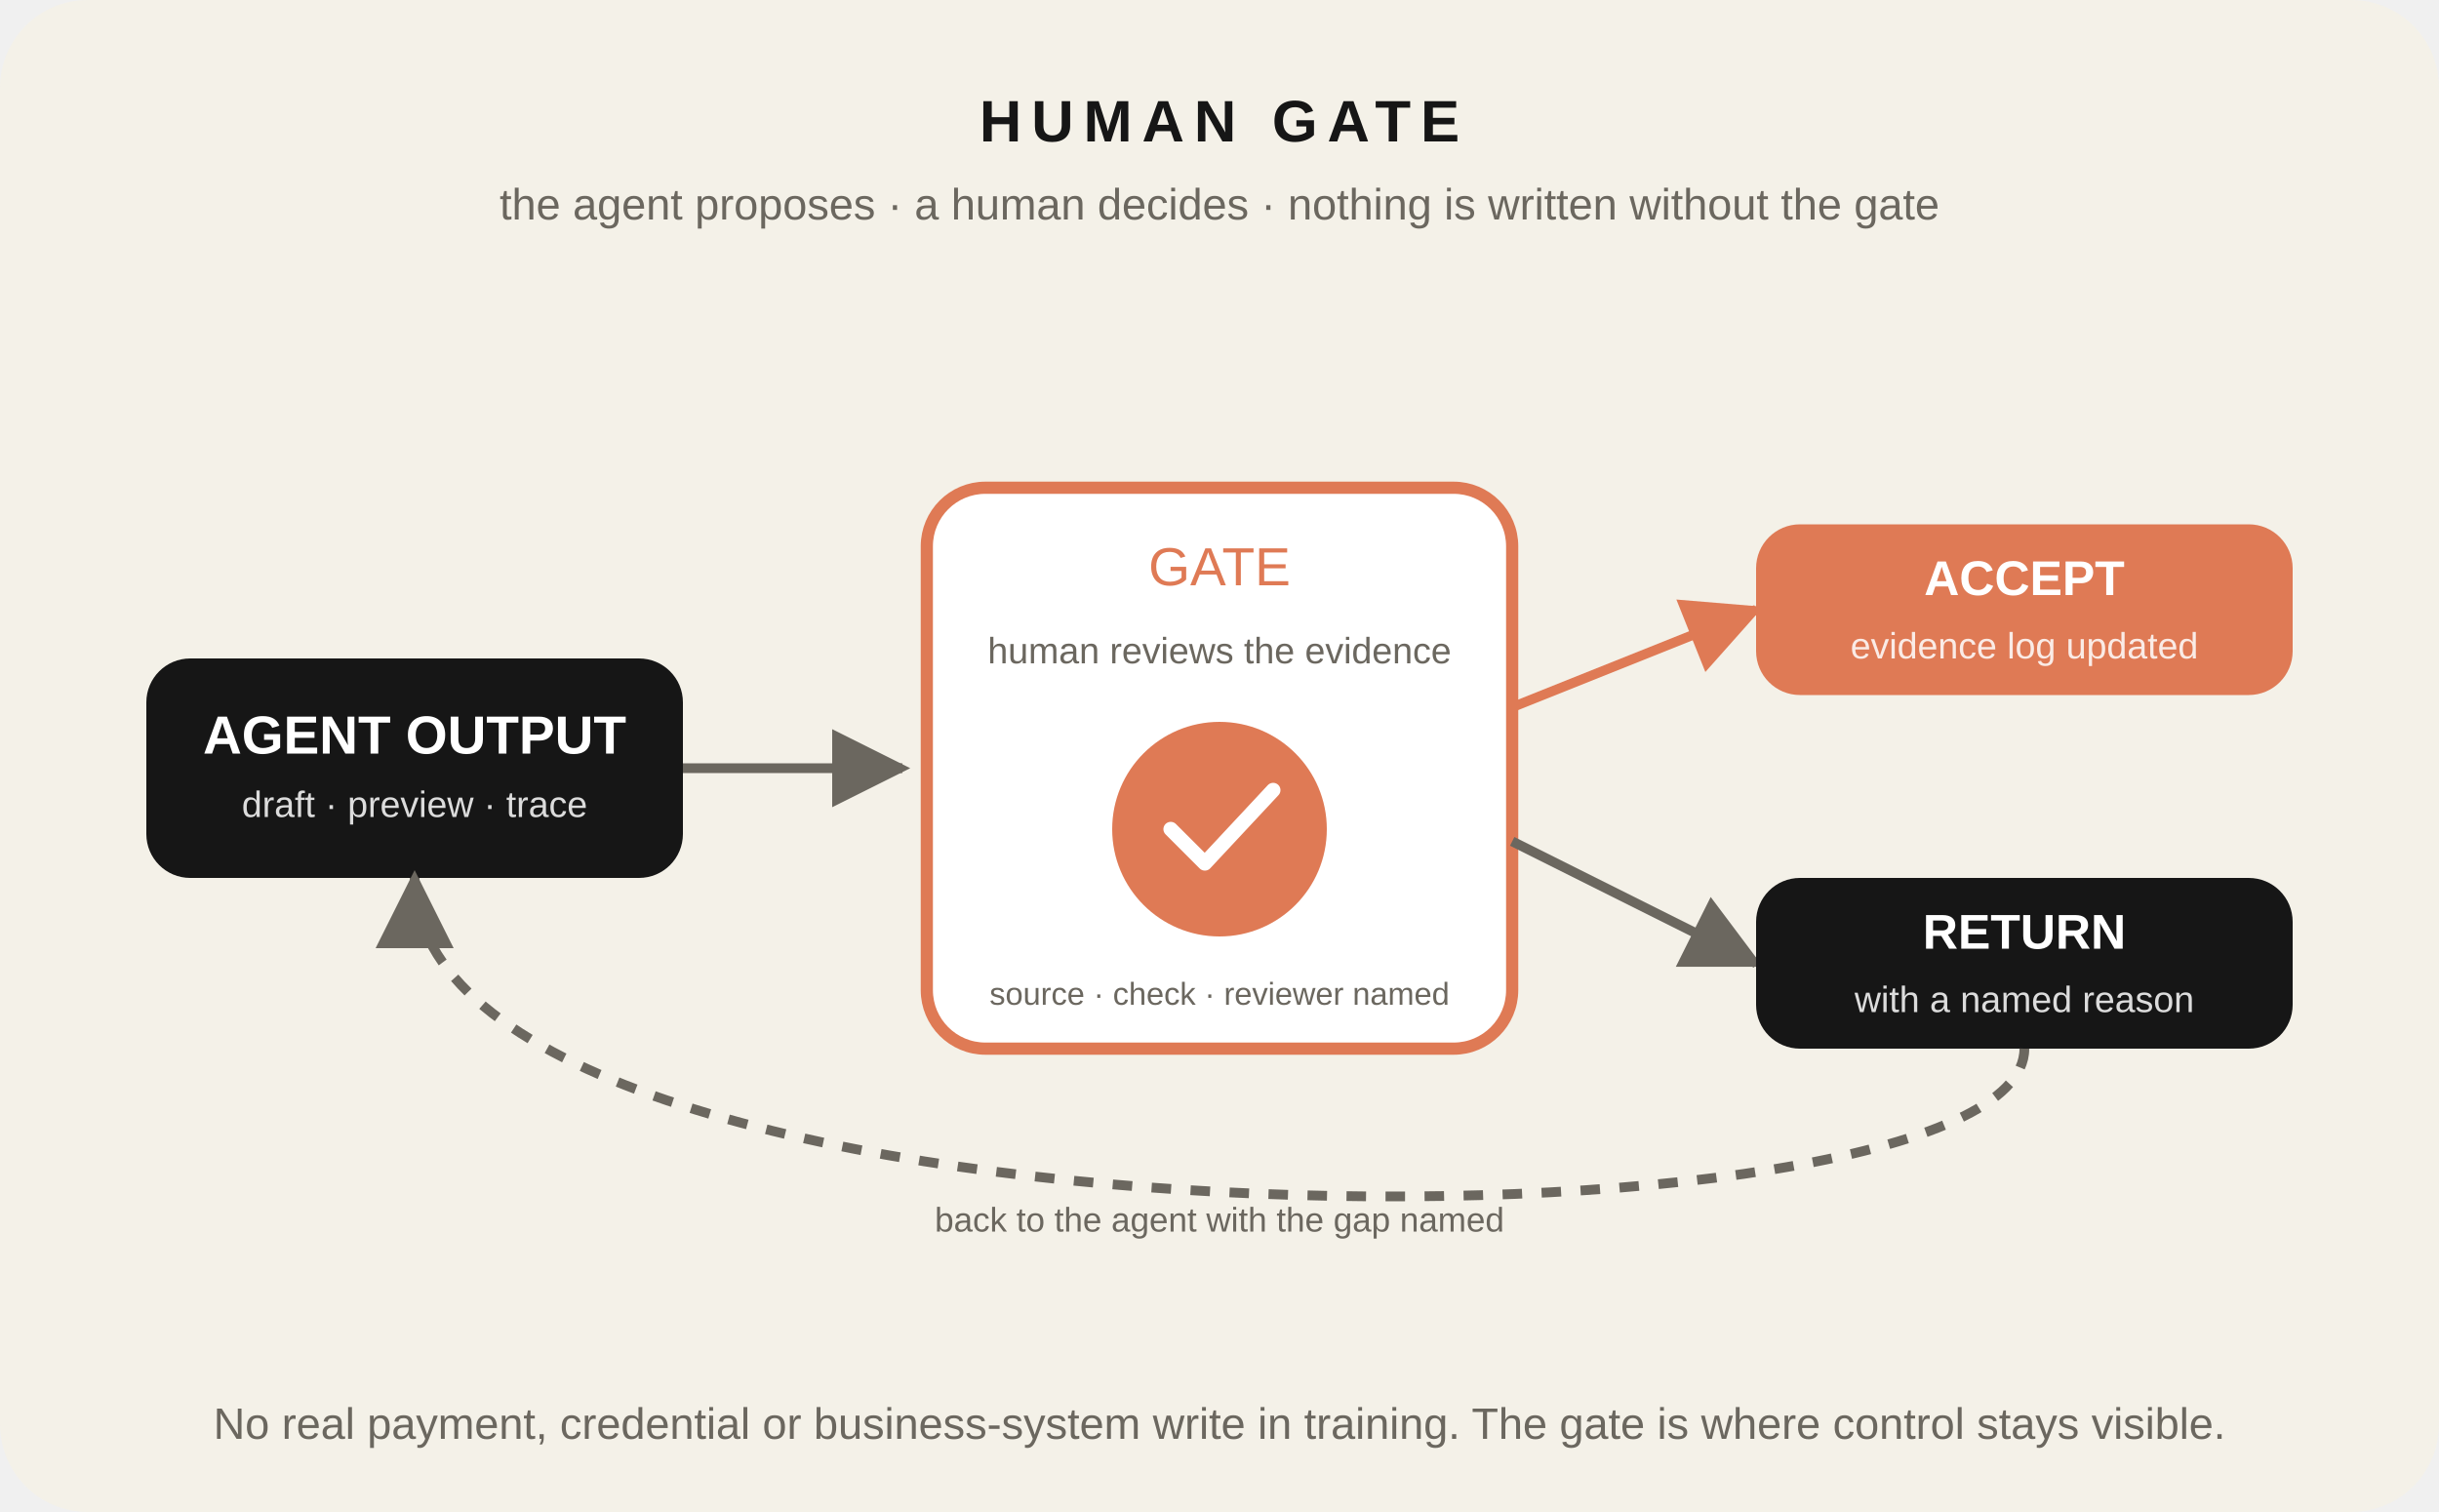
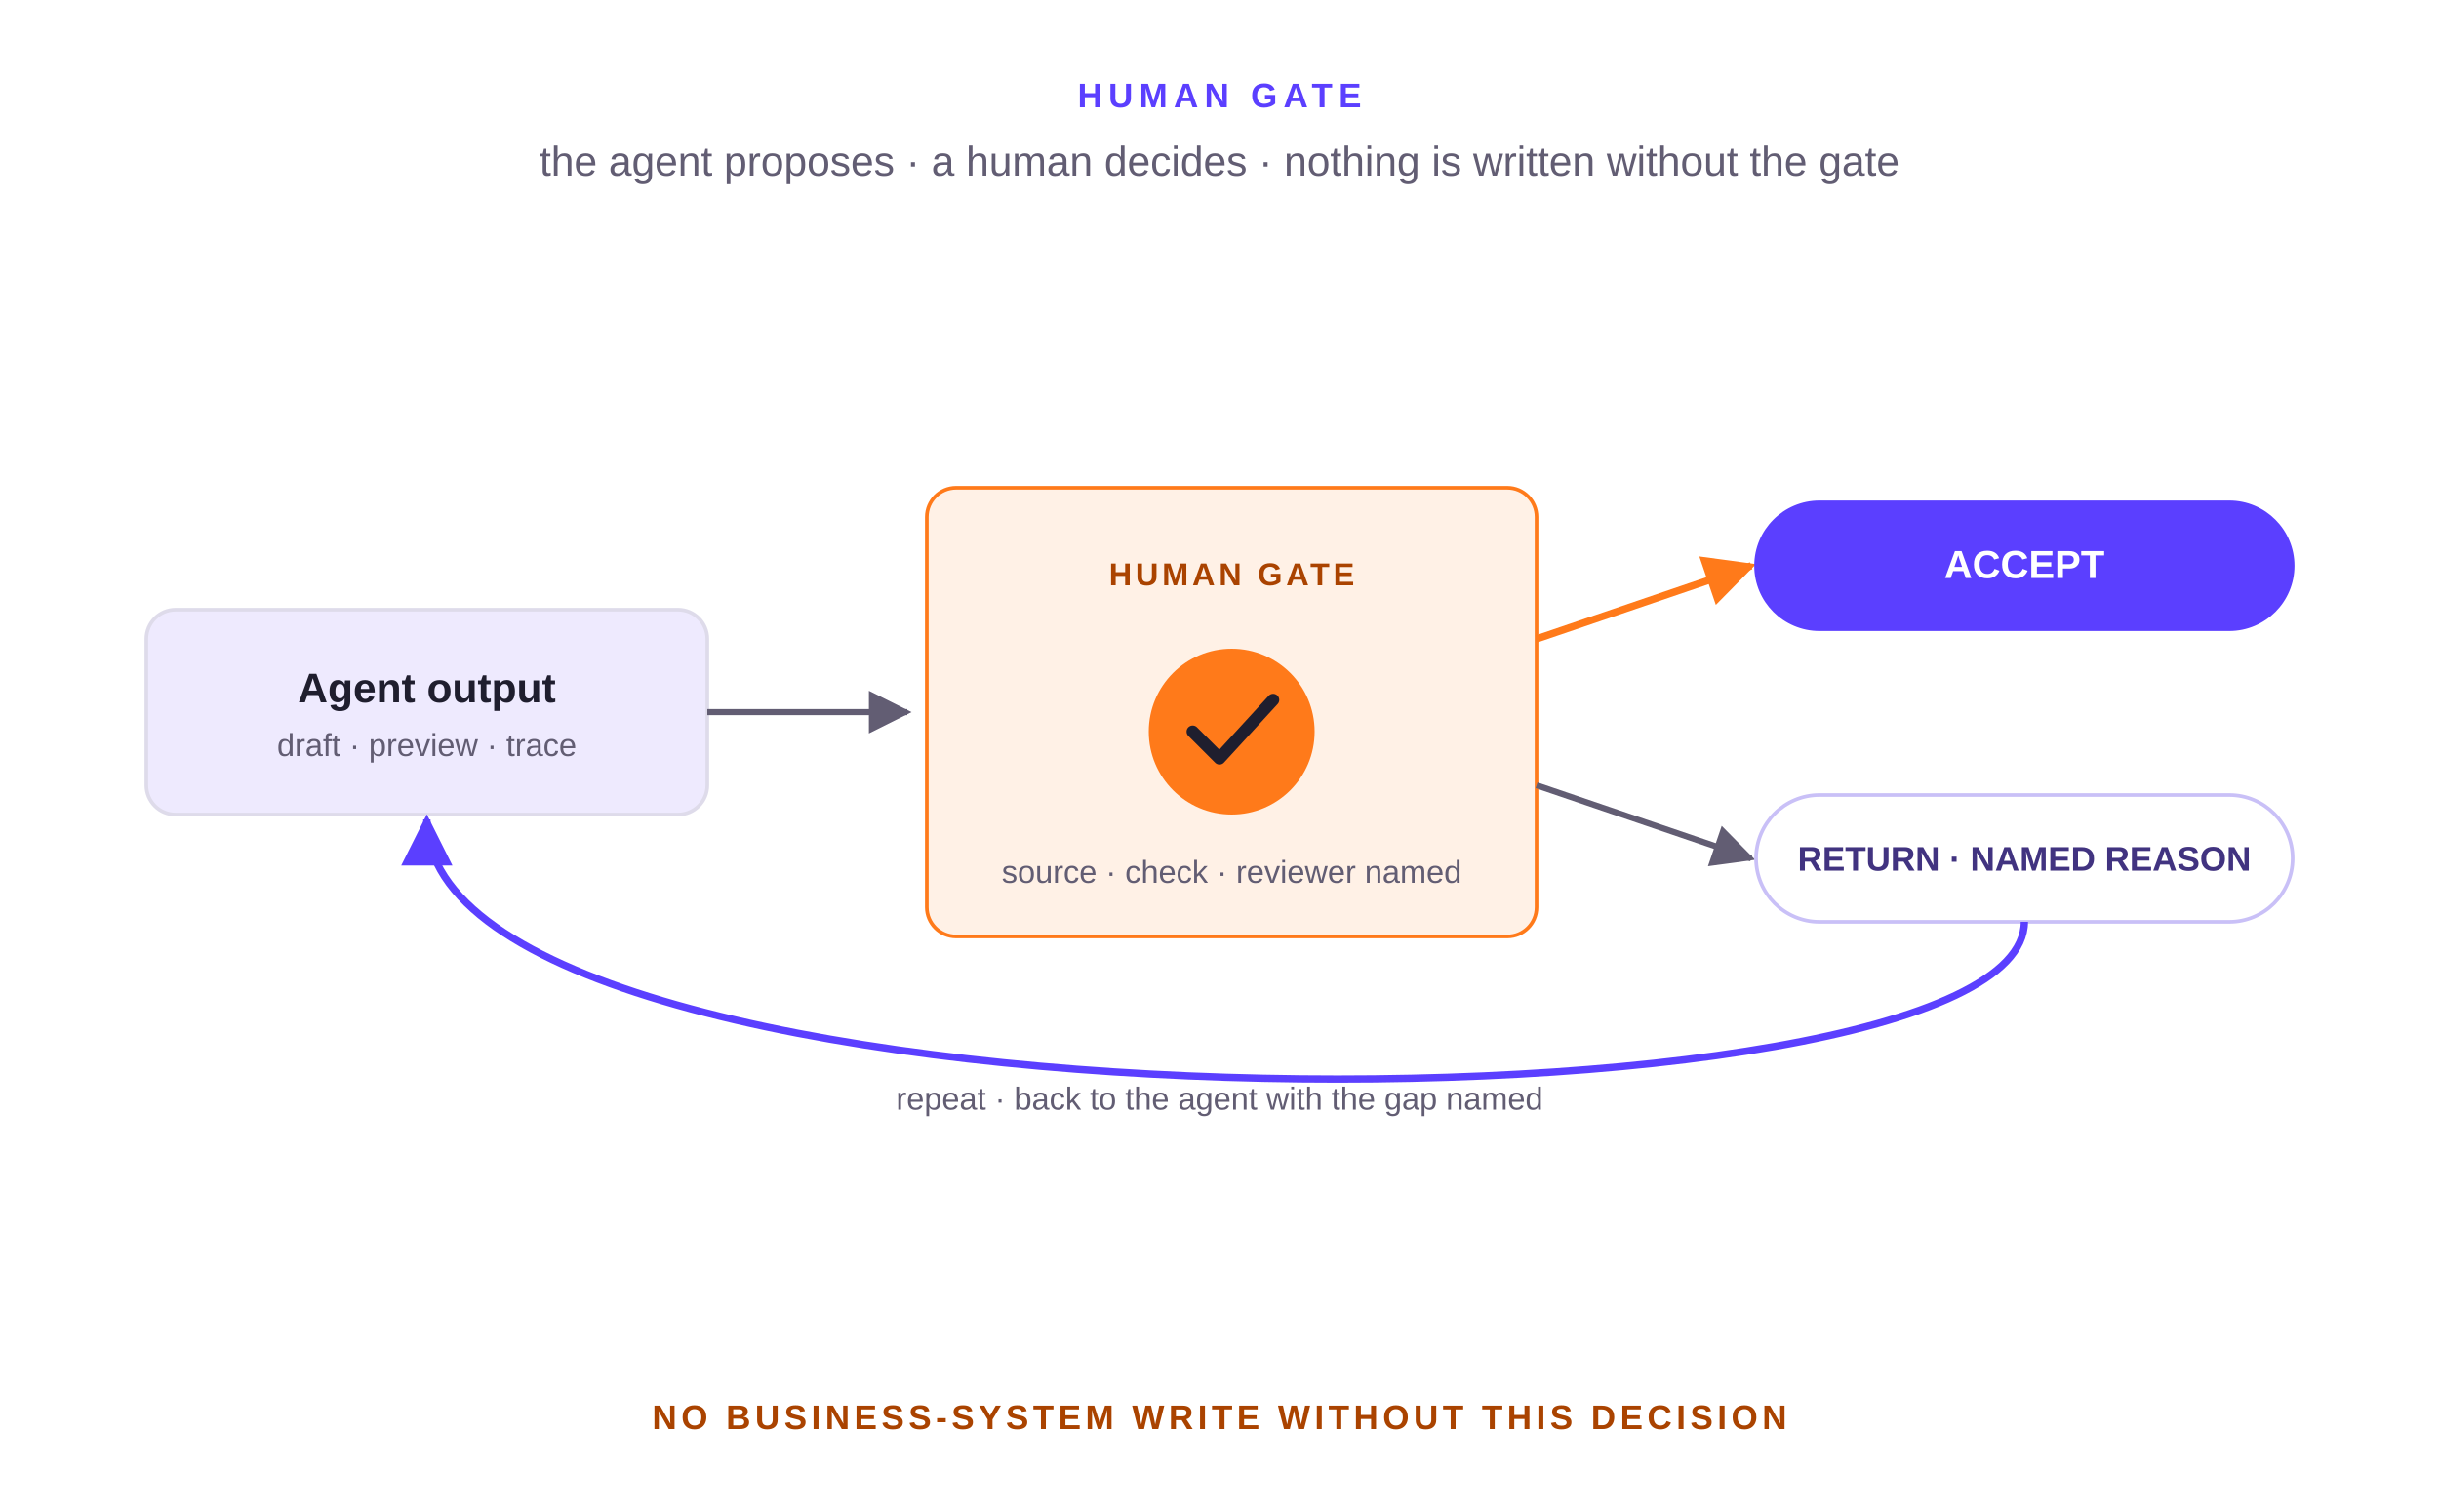
<svg xmlns="http://www.w3.org/2000/svg" viewBox="0 0 1000 620" role="img" aria-labelledby="title desc">
-   <rect width="1000" height="620" rx="36" fill="#f4f1e8" />
-   <text x="500" y="58" text-anchor="middle" font-family="Arial,sans-serif" font-size="24" font-weight="700" letter-spacing="4" fill="#161616">HUMAN GATE</text>
-   <text x="500" y="90" text-anchor="middle" font-family="Arial,sans-serif" font-size="18" fill="#6b675f">the agent proposes · a human decides · nothing is written without the gate</text>
  <defs>
-     <marker id="a" viewBox="0 0 10 10" refX="9" refY="5" markerWidth="8" markerHeight="8" orient="auto-start-reverse">
-       <path d="M0 0L10 5 0 10z" fill="#6b675f" />
+     <marker id="a" viewBox="0 0 10 10" refX="9" refY="5" markerWidth="7" markerHeight="7" orient="auto-start-reverse">
+       <path d="M0 0L10 5 0 10z" fill="#625d73" />
    </marker>
-     <marker id="ao" viewBox="0 0 10 10" refX="9" refY="5" markerWidth="8" markerHeight="8" orient="auto-start-reverse">
-       <path d="M0 0L10 5 0 10z" fill="#df7a55" />
+     <marker id="ao" viewBox="0 0 10 10" refX="9" refY="5" markerWidth="7" markerHeight="7" orient="auto-start-reverse">
+       <path d="M0 0L10 5 0 10z" fill="#ff7a1a" />
    </marker>
+     <marker id="ap" viewBox="0 0 10 10" refX="9" refY="5" markerWidth="7" markerHeight="7" orient="auto-start-reverse">
+       <path d="M0 0L10 5 0 10z" fill="#5b3fff" />
+     </marker>
+     <filter id="sh" x="-10%" y="-10%" width="120%" height="140%">
+       <feDropShadow dx="0" dy="5" stdDeviation="8" flood-color="#1f1e2e" flood-opacity=".06" />
+     </filter>
  </defs>
-   <rect x="60" y="270" width="220" height="90" rx="18" fill="#161616" />
-   <text x="170.0" y="309.0" text-anchor="middle" font-family="Arial,sans-serif" font-size="22" font-weight="700" fill="#fff">AGENT OUTPUT</text>
-   <text x="170.0" y="335.0" text-anchor="middle" font-family="Arial,sans-serif" font-size="15" fill="#fff" opacity=".85">draft · preview · trace</text>
-   <path d="M280 315L370 315" fill="none" stroke="#6b675f" stroke-width="4" marker-end="url(#a)" />
-   <rect x="380" y="200" width="240" height="230" rx="24" fill="#fff" stroke="#df7a55" stroke-width="5" />
-   <text x="500" y="240" text-anchor="middle" font-family="Arial,sans-serif" font-size="22" fill="#df7a55">GATE</text>
-   <text x="500" y="272" text-anchor="middle" font-family="Arial,sans-serif" font-size="15" fill="#6b675f">human reviews the evidence</text>
-   <circle cx="500" cy="340" r="44" fill="#df7a55" />
-   <path d="M480 340l14 14 28-30" fill="none" stroke="#fff" stroke-width="6" stroke-linecap="round" stroke-linejoin="round" />
-   <text x="500" y="412" text-anchor="middle" font-family="Arial,sans-serif" font-size="13" fill="#6b675f">source · check · reviewer named</text>
-   <path d="M620 290L720 250" fill="none" stroke="#df7a55" stroke-width="4" marker-end="url(#ao)" />
-   <path d="M620 345L720 395" fill="none" stroke="#6b675f" stroke-width="4" marker-end="url(#a)" />
-   <rect x="720" y="215" width="220" height="70" rx="18" fill="#df7a55" />
-   <text x="830.0" y="244.0" text-anchor="middle" font-family="Arial,sans-serif" font-size="20" font-weight="700" fill="#fff">ACCEPT</text>
-   <text x="830.0" y="270.0" text-anchor="middle" font-family="Arial,sans-serif" font-size="15" fill="#fff" opacity=".85">evidence log updated</text>
-   <rect x="720" y="360" width="220" height="70" rx="18" fill="#161616" />
-   <text x="830.0" y="389.0" text-anchor="middle" font-family="Arial,sans-serif" font-size="20" font-weight="700" fill="#fff">RETURN</text>
-   <text x="830.0" y="415.0" text-anchor="middle" font-family="Arial,sans-serif" font-size="15" fill="#fff" opacity=".85">with a named reason</text>
-   <path d="M830 430C830 520 170 520 170 360" fill="none" stroke="#6b675f" stroke-width="4" stroke-dasharray="8 8" marker-end="url(#a)" />
-   <text x="500" y="505" text-anchor="middle" font-family="Arial,sans-serif" font-size="14" fill="#6b675f">back to the agent with the gap named</text>
-   <text x="500" y="590" text-anchor="middle" font-family="Arial,sans-serif" font-size="18" fill="#6b675f">No real payment, credential or business-system write in training. The gate is where control stays visible.</text>
+   <rect width="1000" height="620" fill="#ffffff" />
+   <text x="500" y="44" text-anchor="middle" font-family="Arial,Helvetica,sans-serif" font-size="14" font-weight="700" letter-spacing="2.5" fill="#5b3fff">HUMAN GATE</text>
+   <text x="500" y="72" text-anchor="middle" font-family="Arial,Helvetica,sans-serif" font-size="17" fill="#625d73">the agent proposes · a human decides · nothing is written without the gate</text>
+   <rect x="60" y="250" width="230" height="84" rx="12" fill="#eeeafe" stroke="#dedbea" stroke-width="1.5" />
+   <text x="175.0" y="288.0" text-anchor="middle" font-family="Arial,Helvetica,sans-serif" font-size="17" font-weight="600" fill="#1f1e2e">Agent output</text>
+   <text x="175.0" y="310.0" text-anchor="middle" font-family="Arial,Helvetica,sans-serif" font-size="13" fill="#625d73">draft · preview · trace</text>
+   <path d="M290 292L372 292" fill="none" stroke="#625d73" stroke-width="2.5" marker-end="url(#a)" />
+   <rect x="380" y="200" width="250" height="184" rx="12" fill="#fff1e6" stroke="#ff7a1a" stroke-width="1.5" />
+   <text x="505.0" y="298.0" text-anchor="middle" font-family="Arial,Helvetica,sans-serif" font-size="17" font-weight="600" fill="#1f1e2e" />
+   <text x="505" y="240" text-anchor="middle" font-family="Arial,Helvetica,sans-serif" font-size="13" font-weight="700" letter-spacing="1.5" fill="#aa4300">HUMAN GATE</text>
+   <circle cx="505" cy="300" r="34" fill="#ff7a1a" />
+   <path d="M489 300l11 11 22-24" fill="none" stroke="#1f1e2e" stroke-width="5" stroke-linecap="round" stroke-linejoin="round" />
+   <text x="505" y="362" text-anchor="middle" font-family="Arial,Helvetica,sans-serif" font-size="13" fill="#625d73">source · check · reviewer named</text>
+   <path d="M630 262L718 232" fill="none" stroke="#ff7a1a" stroke-width="3" marker-end="url(#ao)" />
+   <path d="M630 322L718 352" fill="none" stroke="#625d73" stroke-width="2.5" marker-end="url(#a)" />
+   <rect x="720" y="206" width="220" height="52" rx="26.0" fill="#5b3fff" stroke="#5b3fff" stroke-width="1.5" />
+   <text x="830.0" y="237.0" text-anchor="middle" font-family="Arial,Helvetica,sans-serif" font-size="16" font-weight="700" fill="#fff">ACCEPT</text>
+   <rect x="720" y="326" width="220" height="52" rx="26.0" fill="#ffffff" stroke="#c9c0f7" stroke-width="1.5" />
+   <text x="830.0" y="357.0" text-anchor="middle" font-family="Arial,Helvetica,sans-serif" font-size="14" font-weight="700" fill="#413380">RETURN · NAMED REASON</text>
+   <path d="M830 378C830 470 175 470 175 336" fill="none" stroke="#5b3fff" stroke-width="3" marker-end="url(#ap)" />
+   <text x="500" y="455" text-anchor="middle" font-family="Arial,Helvetica,sans-serif" font-size="13" fill="#625d73">repeat · back to the agent with the gap named</text>
+   <text x="500" y="586" text-anchor="middle" font-family="Arial,Helvetica,sans-serif" font-size="14" font-weight="700" letter-spacing="1.8" fill="#aa4300">NO BUSINESS-SYSTEM WRITE WITHOUT THIS DECISION</text>
</svg>
